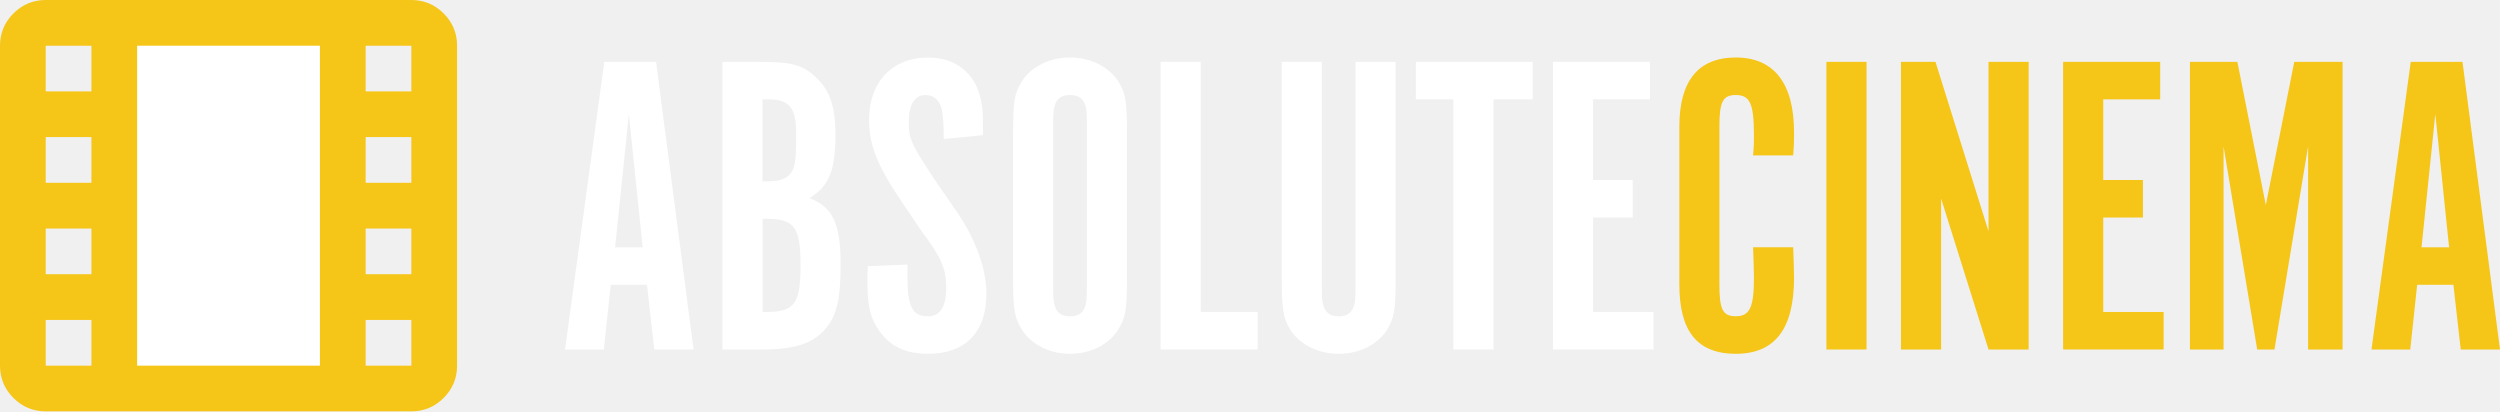
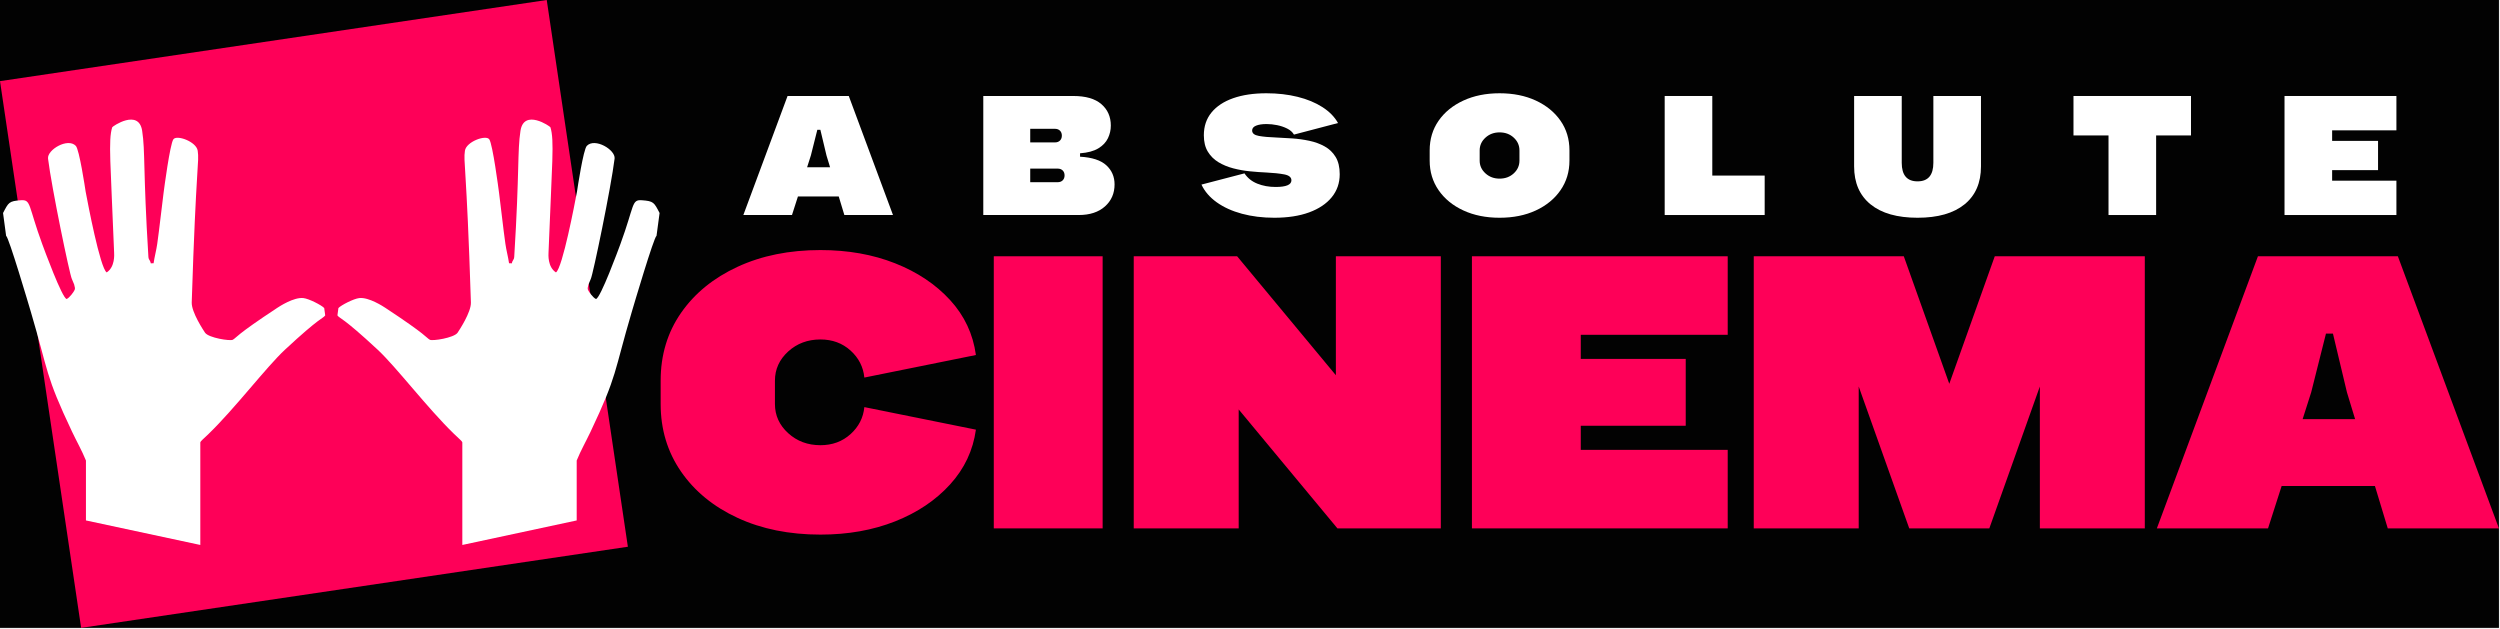
- <svg xmlns="http://www.w3.org/2000/svg" id="Layer_2" viewBox="0 0 670.52 110.33">
-   <g id="Layer_1-2">
-     <path d="M161.96,93.74h-10.41l10.53-77.15h13.88l10.06,77.15h-10.53l-1.97-17.35h-9.72l-1.85,17.35ZM168.67,30.59l-3.7,35.74h7.4l-3.7-35.74Z" fill="#fff" />
-     <path d="M203.48,16.59c9.25,0,12.03.81,15.85,4.63,3.35,3.35,4.74,7.75,4.74,14.69,0,9.83-1.62,13.88-6.94,17.23,6.25,2.43,8.33,6.82,8.33,17.93,0,9.25-1.04,13.53-4.05,17.12-3.35,3.93-8.33,5.55-16.89,5.55h-10.76V16.59h9.72ZM206.03,48.63c3.93,0,6.01-1.16,6.82-3.7.58-1.62.69-3.47.69-9.14,0-6.94-1.85-9.14-7.52-9.14h-1.5v21.98h1.5ZM205.57,83.67c7.52,0,9.14-2.2,9.14-12.49s-1.62-12.49-9.14-12.49h-1.04v24.98h1.04Z" fill="#fff" />
-     <path d="M243.39,70.95v3.12c0,8.21,1.27,10.76,5.55,10.76,3.24,0,4.86-2.66,4.86-7.63s-1.27-8.1-6.59-15.15l-5.32-7.87c-6.71-9.95-8.79-15.27-8.79-22.09,0-10.18,6.25-16.66,15.85-16.66,7.29,0,12.61,4.16,14.11,11.22.58,2.89.58,3.24.58,9.6l-10.53,1.04c0-3.93-.12-5.32-.35-6.94-.35-3.12-2.08-4.86-4.51-4.86-2.89,0-4.51,2.54-4.51,7.17s.46,5.78,7.63,16.54l5.44,7.87c4.97,7.29,7.75,15.15,7.75,21.74,0,10.29-5.67,16.08-15.61,16.08-5.9,0-9.95-1.85-12.95-5.9-2.54-3.47-3.35-6.71-3.35-13.42,0-1.62,0-2.31.12-4.16l10.64-.46Z" fill="#fff" />
-     <path d="M302.26,74.07c0,9.25-.35,11.1-2.43,14.46-2.54,3.93-7.4,6.36-12.84,6.36s-10.29-2.43-12.84-6.36c-2.08-3.35-2.43-5.32-2.43-14.46v-37.94c0-9.14.35-11.1,2.43-14.46,2.54-3.82,7.4-6.25,12.84-6.25s10.29,2.43,12.84,6.25c2.08,3.35,2.43,5.32,2.43,14.46v37.94ZM291.5,31.74c0-4.4-1.27-6.25-4.51-6.25s-4.51,1.85-4.51,6.25v46.84c0,4.4,1.27,6.25,4.51,6.25s4.51-1.85,4.51-6.25V31.74Z" fill="#fff" />
-     <path d="M311.28,16.59h10.76v67.08h15.27v10.06h-26.02V16.59Z" fill="#fff" />
-     <path d="M354.54,78.59c0,4.4,1.39,6.25,4.51,6.25s4.51-1.85,4.51-6.25V16.59h10.76v57.6c0,9.14-.35,11.1-2.43,14.46-2.54,3.82-7.4,6.25-12.84,6.25s-10.29-2.43-12.84-6.25c-2.08-3.35-2.43-5.32-2.43-14.46V16.59h10.76v61.99Z" fill="#fff" />
-     <path d="M389.81,26.65h-10.06v-10.06h31.34v10.06h-10.53v67.08h-10.76V26.65Z" fill="#fff" />
-     <path d="M442.55,16.59v10.06h-15.27v21.63h10.64v10.06h-10.64v25.33h16.19v10.06h-26.95V16.59h26.02Z" fill="#fff" />
-     <path d="M480.95,66.32c.12,4.16.23,6.01.23,8.1,0,13.76-5.09,20.47-15.61,20.47s-15.15-6.25-15.15-18.51v-42.45c0-12.26,5.09-18.51,15.15-18.51s15.61,6.71,15.61,20.13c0,1.85,0,3.12-.23,6.13h-10.76c.23-2.54.23-3.47.23-5.32,0-8.56-1.04-10.87-4.86-10.87-3.47,0-4.4,1.74-4.4,8.44v42.45c0,6.71.93,8.44,4.4,8.44,3.7,0,4.86-2.31,4.86-10.29,0-2.54-.12-4.4-.23-8.21h10.76Z" fill="#f5c518" />
-     <path d="M500.62,93.74h-10.76V16.59h10.76v77.15Z" fill="#f5c518" />
-     <path d="M544.1,93.74h-10.76l-12.72-40.48v40.48h-10.76V16.59h9.25l14.23,45.46V16.59h10.76v77.15Z" fill="#f5c518" />
-     <path d="M579.38,16.59v10.06h-15.27v21.63h10.64v10.06h-10.64v25.33h16.19v10.06h-26.95V16.59h26.02Z" fill="#f5c518" />
-     <path d="M615.35,16.59h12.95v77.15h-9.25v-54.48l-9.02,54.48h-4.63l-9.02-54.48v54.48h-9.02V16.59h12.72l7.63,38.4,7.63-38.4Z" fill="#f5c518" />
-     <path d="M646.46,93.74h-10.41l10.53-77.15h13.88l10.06,77.15h-10.53l-1.97-17.35h-9.72l-1.85,17.35ZM653.17,30.59l-3.7,35.74h7.4l-3.7-35.74Z" fill="#f5c518" />
-     <path d="M118.98,3.6c-2.4-2.4-5.29-3.6-8.66-3.6H12.26c-3.37,0-6.26,1.2-8.66,3.6S0,8.89,0,12.26v85.81c0,3.37,1.2,6.26,3.6,8.66s5.29,3.6,8.66,3.6h98.07c3.37,0,6.26-1.2,8.66-3.6,2.4-2.4,3.6-5.29,3.6-8.66V12.26c0-3.37-1.2-6.26-3.6-8.66ZM24.52,98.07h-12.26v-12.26h12.26v12.26ZM24.52,73.55h-12.26v-12.26h12.26v12.26ZM24.52,49.03h-12.26v-12.26h12.26v12.26ZM24.52,24.52h-12.26v-12.26h12.26v12.26ZM110.33,98.07h-12.26v-12.26h12.26v12.26ZM110.33,73.55h-12.26v-12.26h12.26v12.26ZM110.33,49.03h-12.26v-12.26h12.26v12.26ZM110.33,24.52h-12.26v-12.26h12.26v12.26Z" fill="#f5c518" />
-     <rect x="36.78" y="12.26" width="49.03" height="85.81" fill="#fff" />
+ <svg xmlns="http://www.w3.org/2000/svg" width="100%" height="100%" viewBox="0 0 2232 561" version="1.1" xml:space="preserve" style="fill-rule:evenodd;clip-rule:evenodd;stroke-linejoin:round;stroke-miterlimit:2;">
+   <g transform="matrix(1,0,0,1,-298.2815,-1760.078)">
+     <g transform="matrix(1,0,0,1,4050,0)">
+       <g transform="matrix(0.871505,0,0,0.709578,-3902.335,586.681)">
+         <rect x="172.823" y="1653.654" width="2560" height="790" style="fill:rgb(2,2,2);" />
+       </g>
+       <g transform="matrix(0.975515,-0.144767,0.144767,0.975515,-3887.955,914.4833)">
+         <rect x="0" y="941.075" width="500.38" height="500.38" style="fill:rgb(254,0,88);" />
+       </g>
+       <g transform="matrix(0.364077,-0.04899,0.04899,0.364077,-3759.165,1877.681)">
+         <path d="M401.886,815.829L368.633,1062.955L101.105,966.824L120.51,822.613C120.483,822.486 120.455,822.365 120.426,822.249C114.052,797.284 104.307,773.302 96.475,748.755C49.569,601.745 59.695,599.512 36.058,446.923C33.675,431.539 6.873,258.511 1.075,255.506L1.094,199.497C17.82,175.683 19.158,172.693 48.054,174.492C73.472,176.073 63.685,188.936 85.424,287.117C87.948,298.517 115.86,424.575 126.47,427.18C134.026,425.253 146.775,411.169 147.953,408.748C151.186,404.96 149.658,401.514 149.172,394.554C148.978,393.86 146.507,384.548 145.414,380.526C141.508,369.227 126.271,154.294 127.085,83.032C127.329,61.649 181.551,38.354 198.124,61.349C205.357,71.385 206.813,165.42 206.953,174.499L207.409,182.505C208.224,198.095 216.9,364.153 231.497,376.153C253.648,365.531 255.364,335.167 255.752,331.092C276.535,112.876 277.721,58.738 291.783,28.41C292.84,26.131 361.77,-8.453 362.791,46.585C363.741,97.795 352.2,141.203 337.017,351.722C336.392,360.391 340.143,359.636 340.616,368.535L347.379,369.317C351.764,353.912 358.13,339.115 362.477,323.699C373.756,283.689 383.386,243.231 394.238,203.103C397,192.887 425.239,88.468 435.085,77.284C444.554,66.528 489.982,90.24 490.138,112.588C490.345,142.11 482.538,141.091 426.545,476.098C422.625,499.554 446.04,547.536 448.86,553.315C456.056,567.005 506.549,581.805 513.244,579.249C523.209,575.444 520.28,569.947 631,516.72C635.879,514.374 674.284,495.911 697,501.733C710.406,505.169 738.348,524.66 743.864,532.48L743.86,550.532C736.732,557.928 732.638,551.617 635.89,620.023C585.48,655.665 497.139,744.54 425.162,797.732C406.596,811.453 403.784,812.295 401.886,815.829Z" style="fill:white;" />
+       </g>
+       <g transform="matrix(-0.364077,-0.04899,-0.04899,0.364077,-3152.671,1877.681)">
+         <path d="M401.886,815.829L368.633,1062.955L101.105,966.824L120.51,822.613C120.483,822.486 120.455,822.365 120.426,822.249C114.052,797.284 104.307,773.302 96.475,748.755C49.569,601.745 59.695,599.512 36.058,446.923C33.675,431.539 6.873,258.511 1.075,255.506L1.094,199.497C17.82,175.683 19.158,172.693 48.054,174.492C73.472,176.073 63.685,188.936 85.424,287.117C87.948,298.517 115.86,424.575 126.47,427.18C134.026,425.253 146.775,411.169 147.953,408.748C151.186,404.96 149.658,401.514 149.172,394.554C148.978,393.86 146.507,384.548 145.414,380.526C141.508,369.227 126.271,154.294 127.085,83.032C127.329,61.649 181.551,38.354 198.124,61.349C205.357,71.385 206.813,165.42 206.953,174.499L207.409,182.505C208.224,198.095 216.9,364.153 231.497,376.153C253.648,365.531 255.364,335.167 255.752,331.092C276.535,112.876 277.721,58.738 291.783,28.41C292.84,26.131 361.77,-8.453 362.791,46.585C363.741,97.795 352.2,141.203 337.017,351.722C336.392,360.391 340.143,359.636 340.616,368.535L347.379,369.317C351.764,353.912 358.13,339.115 362.477,323.699C373.756,283.689 383.386,243.231 394.238,203.103C397,192.887 425.239,88.468 435.085,77.284C444.554,66.528 489.982,90.24 490.138,112.588C490.345,142.11 482.538,141.091 426.545,476.098C422.625,499.554 446.04,547.536 448.86,553.315C456.056,567.005 506.549,581.805 513.244,579.249C523.209,575.444 520.28,569.947 631,516.72C635.879,514.374 674.284,495.911 697,501.733C710.406,505.169 738.348,524.66 743.864,532.48L743.86,550.532C736.732,557.928 732.638,551.617 635.89,620.023C585.48,655.665 497.139,744.54 425.162,797.732C406.596,811.453 403.784,812.295 401.886,815.829Z" style="fill:white;" />
+       </g>
+       <g transform="matrix(1,0,0,1,-4050,1331.461)">
+         <path d="M1030.752,905.913C1002.987,905.913 978.347,900.939 956.829,890.99C935.312,881.041 918.48,867.275 906.333,849.69C894.186,832.106 888.112,811.977 888.112,789.303L888.112,768.48C888.112,745.574 894.186,725.387 906.333,707.919C918.48,690.45 935.312,676.741 956.829,666.793C978.347,656.844 1002.987,651.869 1030.752,651.869C1055.277,651.869 1077.489,655.803 1097.386,663.669C1117.284,671.536 1133.654,682.468 1146.495,696.466C1159.336,710.464 1167.029,726.833 1169.574,745.574L1069.969,765.703C1069.044,756.217 1064.937,748.177 1057.649,741.583C1050.36,734.989 1041.395,731.692 1030.752,731.692C1019.415,731.692 1009.813,735.278 1001.946,742.451C994.08,749.623 990.146,758.299 990.146,768.48L990.146,789.303C990.146,799.483 994.08,808.16 1001.946,815.332C1009.813,822.504 1019.415,826.091 1030.752,826.091C1041.395,826.091 1050.36,822.794 1057.649,816.2C1064.937,809.606 1069.044,801.565 1069.969,792.079L1169.574,812.209C1167.029,830.718 1159.336,847.03 1146.495,861.143C1133.654,875.257 1117.284,886.247 1097.386,894.113C1077.489,901.98 1055.277,905.913 1030.752,905.913Z" style="fill:rgb(254,0,88);fill-rule:nonzero;" />
+         <rect x="1185.538" y="657.422" width="97.175" height="242.938" style="fill:rgb(254,0,88);fill-rule:nonzero;" />
+         <path d="M1310.478,900.36L1310.478,657.422L1402.795,657.422L1490.946,763.621L1490.946,657.422L1584.651,657.422L1584.651,900.36L1492.335,900.36L1404.183,794.162L1404.183,900.36L1310.478,900.36Z" style="fill:rgb(254,0,88);fill-rule:nonzero;" />
+         <path d="M1612.416,900.36L1612.416,657.422L1840.778,657.422L1840.778,727.527L1709.591,727.527L1709.591,749.045L1803.296,749.045L1803.296,808.738L1709.591,808.738L1709.591,830.255L1840.778,830.255L1840.778,900.36L1612.416,900.36Z" style="fill:rgb(254,0,88);fill-rule:nonzero;" />
+         <path d="M1864.03,900.36L1864.03,657.422L1997.993,657.422L2038.599,771.256L2079.204,657.422L2213.167,657.422L2213.167,900.36L2119.463,900.36L2119.463,773.685L2074.346,900.36L2002.852,900.36L1957.735,773.685L1957.735,900.36L1864.03,900.36Z" style="fill:rgb(254,0,88);fill-rule:nonzero;" />
+         <path d="M2223.926,900.36L2314.16,657.422L2439.1,657.422L2529.334,900.36L2430.077,900.36L2418.624,862.531L2335.331,862.531L2323.184,900.36L2223.926,900.36ZM2361.707,778.891L2354.072,802.838L2400.924,802.838L2393.636,778.891L2381.142,726.486L2374.895,726.486L2361.707,778.891Z" style="fill:rgb(254,0,88);fill-rule:nonzero;" />
+       </g>
+       <g transform="matrix(0.577422,0,0,0.577422,-3467.971,1432.164)">
+         <path d="M657.944,900.36L726.305,716.309L820.96,716.309L889.322,900.36L814.124,900.36L805.447,871.701L742.344,871.701L733.142,900.36L657.944,900.36ZM762.327,808.335L756.542,826.477L792.038,826.477L786.516,808.335L777.051,768.632L772.318,768.632L762.327,808.335Z" style="fill:white;fill-rule:nonzero;" />
+         <path d="M1028.938,900.36L1028.938,716.309L1168.028,716.309C1187.31,716.309 1201.815,720.516 1211.543,728.93C1221.271,737.344 1226.136,748.387 1226.136,762.059C1226.136,768.895 1224.646,775.425 1221.666,781.647C1218.686,787.87 1213.734,793.085 1206.81,797.292C1199.886,801.499 1190.465,804.04 1178.545,804.917L1178.545,810.175C1197.126,811.227 1210.667,815.653 1219.168,823.453C1227.669,831.254 1231.92,841.113 1231.92,853.033C1231.92,866.881 1226.968,878.23 1217.064,887.082C1207.161,895.934 1193.62,900.36 1176.442,900.36L1028.938,900.36ZM1101.507,788.089L1139.632,788.089C1142.962,788.089 1145.591,787.125 1147.519,785.197C1149.448,783.269 1150.412,780.727 1150.412,777.572C1150.412,774.417 1149.448,771.875 1147.519,769.947C1145.591,768.019 1142.962,767.055 1139.632,767.055L1101.507,767.055L1101.507,788.089ZM1101.507,849.615L1143.838,849.615C1147.169,849.615 1149.798,848.651 1151.726,846.723C1153.654,844.795 1154.619,842.253 1154.619,839.098C1154.619,835.943 1153.654,833.401 1151.726,831.473C1149.798,829.545 1147.169,828.58 1143.838,828.58L1101.507,828.58L1101.507,849.615Z" style="fill:white;fill-rule:nonzero;" />
+         <path d="M1478.811,904.567C1460.757,904.567 1444.105,902.508 1428.855,898.388C1413.605,894.269 1400.59,888.353 1389.81,880.641C1379.029,872.928 1371.185,863.813 1366.277,853.296L1432.799,835.943C1437.531,843.129 1444.148,848.432 1452.65,851.85C1461.151,855.268 1470.573,856.977 1480.915,856.977C1497.216,856.977 1505.367,853.559 1505.367,846.723C1505.367,841.99 1501.642,838.922 1494.193,837.52C1486.743,836.118 1477.584,835.154 1466.717,834.628C1458.653,834.277 1450.196,833.664 1441.344,832.787C1432.492,831.911 1423.859,830.377 1415.445,828.186C1407.031,825.995 1399.406,822.84 1392.57,818.721C1385.734,814.601 1380.256,809.167 1376.137,802.419C1372.018,795.67 1369.958,787.213 1369.958,777.046C1369.958,763.199 1373.902,751.454 1381.79,741.814C1389.678,732.173 1400.853,724.811 1415.314,719.727C1429.775,714.644 1446.909,712.102 1466.717,712.102C1484.07,712.102 1500.153,713.943 1514.964,717.624C1529.776,721.305 1542.572,726.607 1553.352,733.531C1564.132,740.455 1572.152,748.65 1577.41,758.115L1509.311,775.994C1507.033,772.138 1503.527,769.027 1498.794,766.66C1494.061,764.294 1488.89,762.541 1483.281,761.402C1477.672,760.262 1472.238,759.693 1466.98,759.693C1460.143,759.693 1454.709,760.525 1450.678,762.191C1446.646,763.856 1444.63,766.354 1444.63,769.684C1444.63,774.066 1448.136,776.871 1455.148,778.098C1462.159,779.325 1470.836,780.114 1481.178,780.464C1489.241,780.815 1497.742,781.297 1506.682,781.91C1515.622,782.524 1524.43,783.751 1533.106,785.591C1541.783,787.432 1549.671,790.324 1556.77,794.268C1563.869,798.212 1569.522,803.646 1573.729,810.57C1577.936,817.494 1580.039,826.389 1580.039,837.257C1580.039,850.93 1575.92,862.805 1567.682,872.884C1559.443,882.963 1547.787,890.763 1532.712,896.285C1517.637,901.807 1499.67,904.567 1478.811,904.567Z" style="fill:white;fill-rule:nonzero;" />
+         <path d="M1827.194,904.567C1806.159,904.567 1787.491,900.799 1771.19,893.261C1754.888,885.724 1742.136,875.294 1732.933,861.973C1723.731,848.651 1719.129,833.401 1719.129,816.223L1719.129,800.447C1719.129,783.094 1723.731,767.8 1732.933,754.566C1742.136,741.332 1754.888,730.946 1771.19,723.408C1787.491,715.871 1806.159,712.102 1827.194,712.102C1848.403,712.102 1867.115,715.871 1883.329,723.408C1899.543,730.946 1912.252,741.332 1921.454,754.566C1930.657,767.8 1935.258,783.094 1935.258,800.447L1935.258,816.223C1935.258,833.401 1930.657,848.651 1921.454,861.973C1912.252,875.294 1899.543,885.724 1883.329,893.261C1867.115,900.799 1848.403,904.567 1827.194,904.567ZM1827.194,844.093C1835.958,844.093 1843.276,841.376 1849.148,835.943C1855.021,830.509 1857.957,823.935 1857.957,816.223L1857.957,800.447C1857.957,792.734 1855.021,786.161 1849.148,780.727C1843.276,775.293 1835.958,772.576 1827.194,772.576C1818.605,772.576 1811.33,775.293 1805.371,780.727C1799.411,786.161 1796.431,792.734 1796.431,800.447L1796.431,816.223C1796.431,823.935 1799.411,830.509 1805.371,835.943C1811.33,841.376 1818.605,844.093 1827.194,844.093Z" style="fill:white;fill-rule:nonzero;" />
+         <path d="M2082.499,900.36L2082.499,716.309L2156.119,716.309L2156.119,839.361L2237.102,839.361L2237.102,900.36L2082.499,900.36Z" style="fill:white;fill-rule:nonzero;" />
+         <path d="M2473.476,904.567C2442.1,904.567 2417.91,897.687 2400.907,883.927C2383.904,870.167 2375.403,850.579 2375.403,825.162L2375.403,716.309L2449.023,716.309L2449.023,819.641C2449.023,838.747 2457.174,848.3 2473.476,848.3C2489.778,848.3 2497.928,838.747 2497.928,819.641L2497.928,716.309L2571.549,716.309L2571.549,825.162C2571.549,850.579 2563.047,870.167 2546.045,883.927C2529.042,897.687 2504.852,904.567 2473.476,904.567Z" style="fill:white;fill-rule:nonzero;" />
+         <path d="M2768.746,900.36L2768.746,777.309L2714.583,777.309L2714.583,716.309L2896.268,716.309L2896.268,777.309L2842.367,777.309L2842.367,900.36L2768.746,900.36Z" style="fill:white;fill-rule:nonzero;" />
+         <path d="M3040.879,900.36L3040.879,716.309L3213.887,716.309L3213.887,769.421L3114.499,769.421L3114.499,785.723L3185.491,785.723L3185.491,830.947L3114.499,830.947L3114.499,847.249L3213.887,847.249L3213.887,900.36L3040.879,900.36Z" style="fill:white;fill-rule:nonzero;" />
+       </g>
+     </g>
  </g>
</svg>
